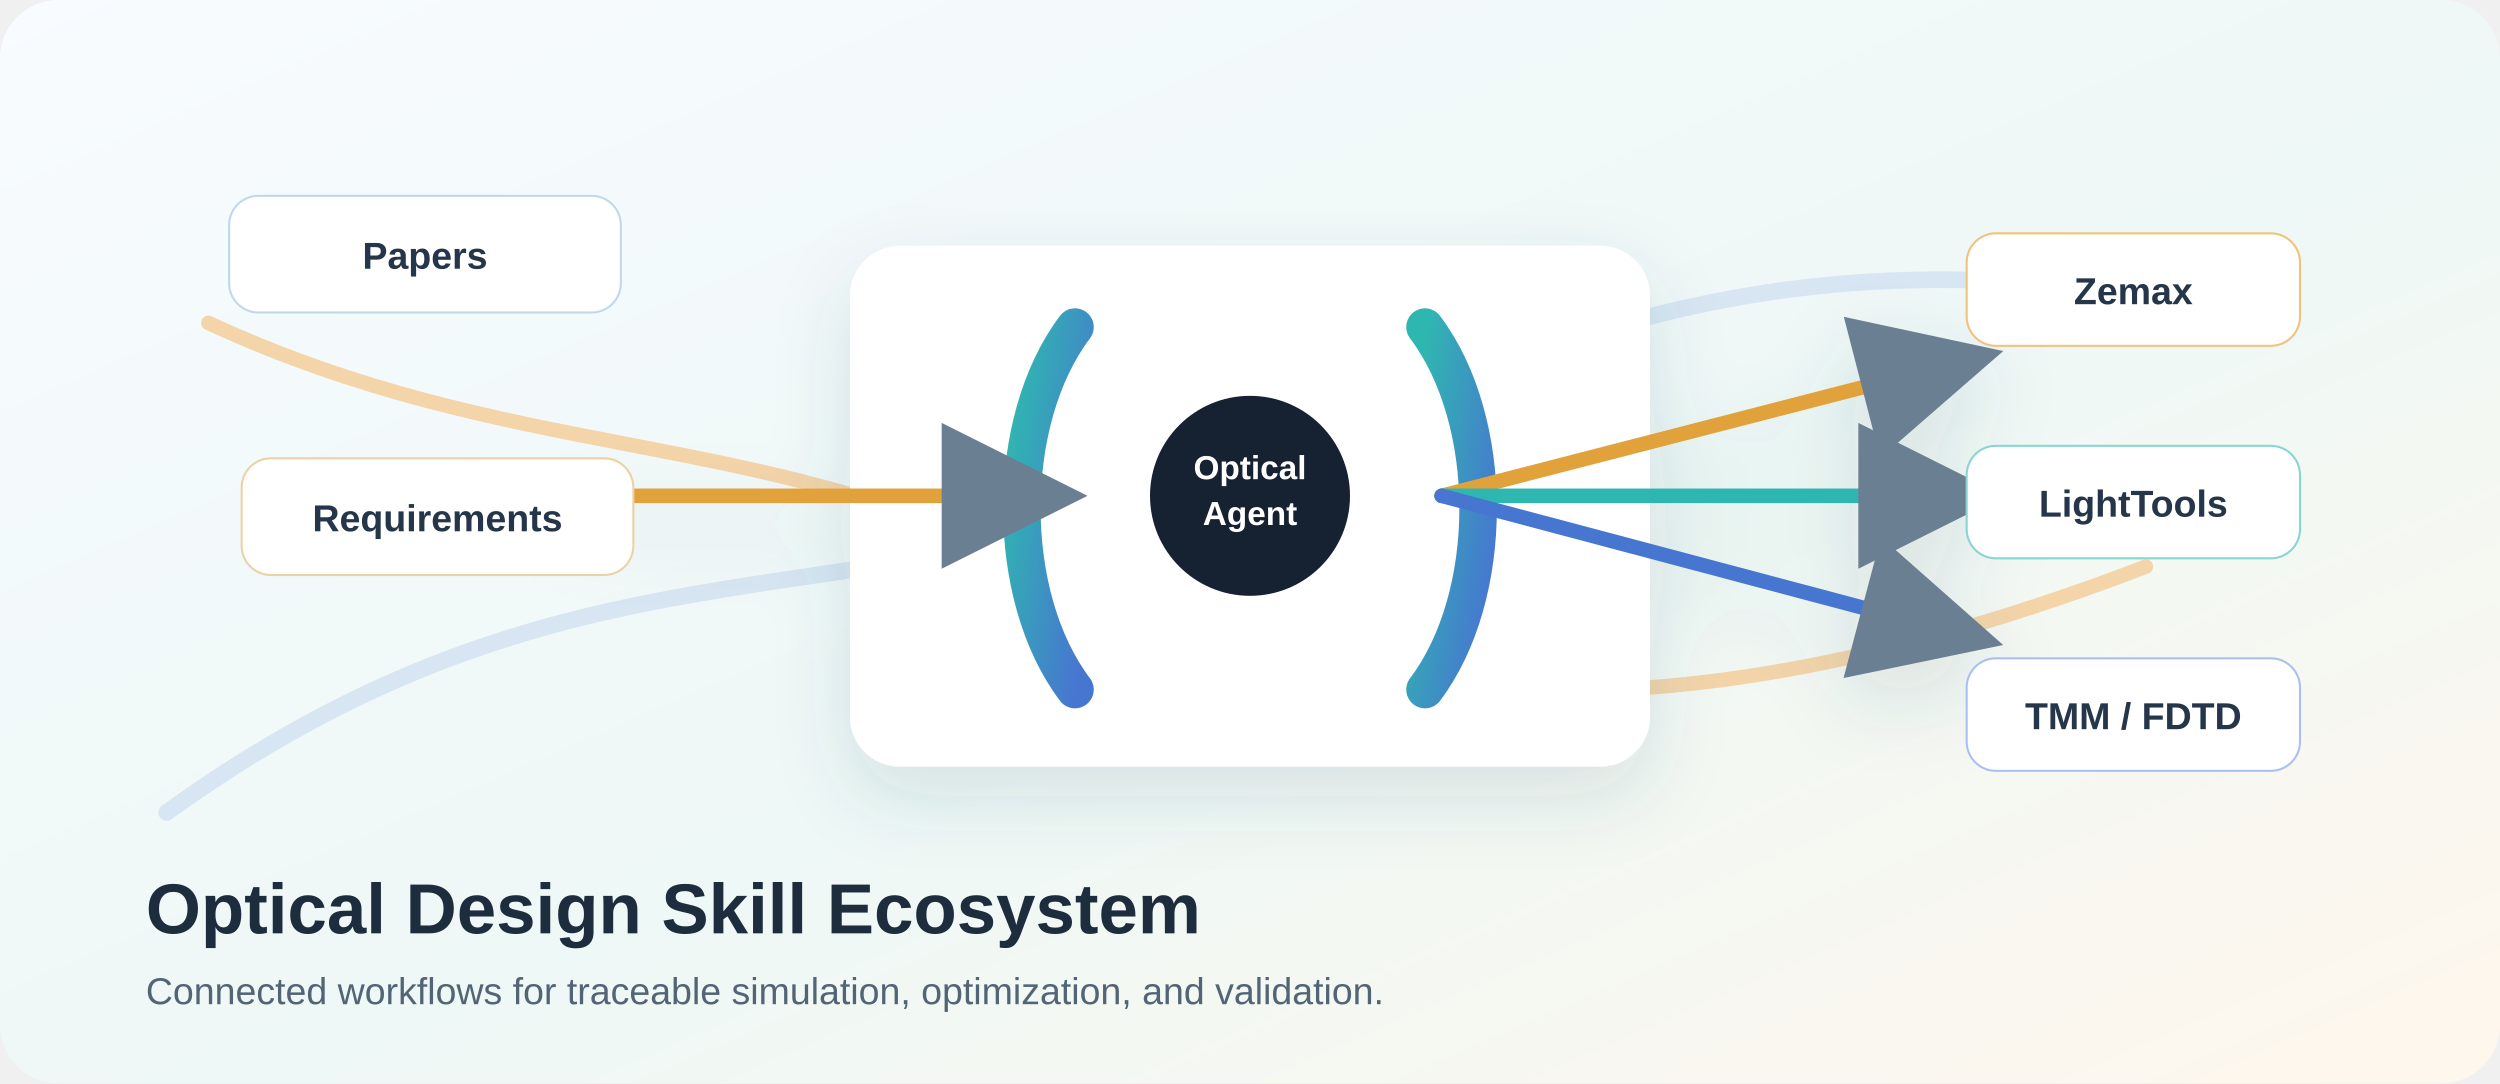
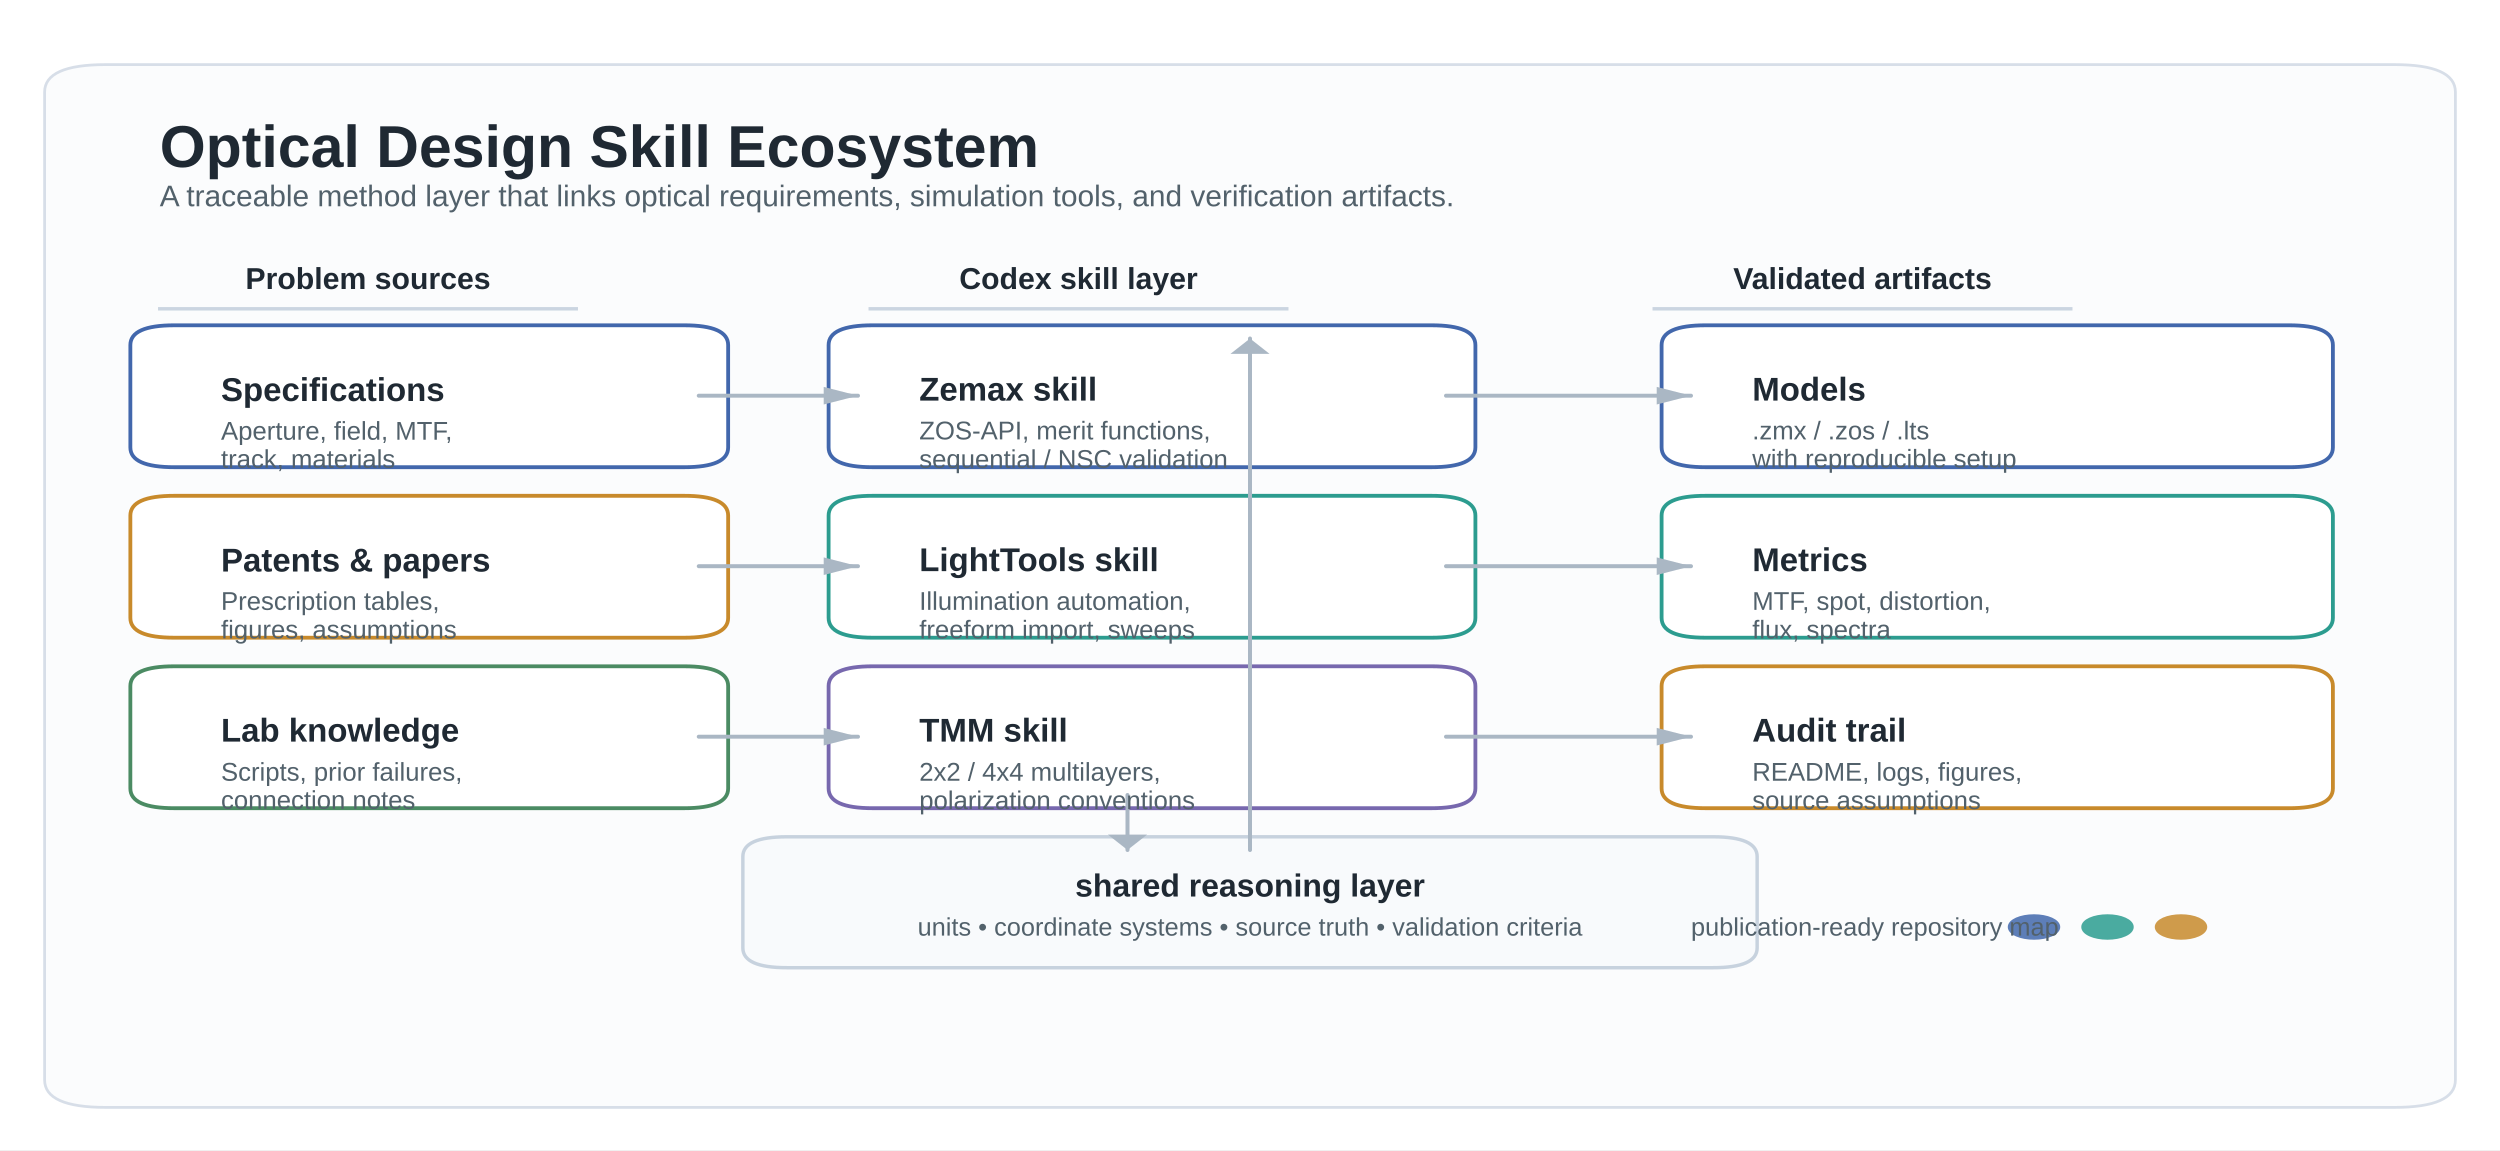
- <svg xmlns="http://www.w3.org/2000/svg" width="1200" height="520" viewBox="0 0 1200 520" role="img" aria-labelledby="title desc">
+ <svg xmlns="http://www.w3.org/2000/svg" width="720pt" height="331.2pt" viewBox="0 0 720 331.2" version="1.1">
  <defs>
-     <linearGradient id="bg" x1="0" y1="0" x2="1" y2="1">
-       <stop offset="0" stop-color="#f8fbff" />
-       <stop offset="0.55" stop-color="#eef8f6" />
-       <stop offset="1" stop-color="#fff7ed" />
-     </linearGradient>
-     <linearGradient id="lens" x1="0" y1="0" x2="1" y2="1">
-       <stop offset="0" stop-color="#2fb7b0" />
-       <stop offset="1" stop-color="#4776d0" />
-     </linearGradient>
-     <filter id="softShadow" x="-20%" y="-20%" width="140%" height="140%">
-       <feDropShadow dx="0" dy="14" stdDeviation="18" flood-color="#31506b" flood-opacity="0.14" />
-     </filter>
-     <marker id="arrow" markerWidth="10" markerHeight="10" refX="8" refY="5" orient="auto">
-       <path d="M 0 0 L 10 5 L 0 10 z" fill="#6b7f91" />
-     </marker>
+     <style type="text/css">*{stroke-linejoin: round; stroke-linecap: butt}</style>
  </defs>
-   <rect width="1200" height="520" rx="28" fill="url(#bg)" />
-   <path d="M80 390 C260 260 390 295 535 245 C720 181 824 102 1068 148" fill="none" stroke="#d7e6f2" stroke-width="8" stroke-linecap="round" />
-   <path d="M100 155 C245 222 360 205 494 270 C642 341 795 362 1030 272" fill="none" stroke="#f4d5aa" stroke-width="7" stroke-linecap="round" />
-   <g filter="url(#softShadow)">
-     <rect x="408" y="118" width="384" height="250" rx="24" fill="#ffffff" />
-     <path d="M516 157 C482 202 482 286 516 331" fill="none" stroke="url(#lens)" stroke-width="18" stroke-linecap="round" />
-     <path d="M684 157 C718 202 718 286 684 331" fill="none" stroke="url(#lens)" stroke-width="18" stroke-linecap="round" />
-     <path d="M270 238 L508 238" stroke="#e1a23a" stroke-width="7" stroke-linecap="round" marker-end="url(#arrow)" />
-     <path d="M692 238 L948 172" stroke="#e1a23a" stroke-width="7" stroke-linecap="round" marker-end="url(#arrow)" />
-     <path d="M692 238 L948 238" stroke="#2fb7b0" stroke-width="7" stroke-linecap="round" marker-end="url(#arrow)" />
-     <path d="M692 238 L948 306" stroke="#4776d0" stroke-width="7" stroke-linecap="round" marker-end="url(#arrow)" />
-     <circle cx="600" cy="238" r="48" fill="#172033" />
-     <text x="600" y="230" text-anchor="middle" font-family="Segoe UI, Arial, sans-serif" font-size="16" fill="#ffffff" font-weight="700">Optical</text>
-     <text x="600" y="252" text-anchor="middle" font-family="Segoe UI, Arial, sans-serif" font-size="16" fill="#ffffff" font-weight="700">Agent</text>
+   <g id="figure_1">
+     <g id="patch_1">
+       <path d="M 0 331.2  L 720 331.2  L 720 0  L 0 0  z " style="fill: #ffffff" />
+     </g>
+     <g id="axes_1">
+       <g id="patch_2">
+         <path d="M 30.485 318.931  L 689.515 318.931  Q 707.155 318.931 707.155 311.011  L 707.155 26.525  Q 707.155 18.605 689.515 18.605  L 30.485 18.605  Q 12.845 18.605 12.845 26.525  L 12.845 311.011  Q 12.845 318.931 30.485 318.931  z " clip-path="url(#pbb30571763)" style="fill: #fbfcfd; stroke: #d7dee8; stroke-width: 0.8; stroke-linejoin: miter" />
+       </g>
+       <g id="patch_3">
+         <path d="M 50.242 134.554  L 197.006 134.554  Q 209.707 134.554 209.707 128.851  L 209.707 99.389  Q 209.707 93.686 197.006 93.686  L 50.242 93.686  Q 37.541 93.686 37.541 99.389  L 37.541 128.851  Q 37.541 134.554 50.242 134.554  z " clip-path="url(#pbb30571763)" style="fill: #ffffff; stroke: #4267ac; stroke-width: 1.1; stroke-linejoin: miter" />
+       </g>
+       <g id="patch_4">
+         <path d="M 50.242 183.658  L 197.006 183.658  Q 209.707 183.658 209.707 177.955  L 209.707 148.493  Q 209.707 142.79 197.006 142.79  L 50.242 142.79  Q 37.541 142.79 37.541 148.493  L 37.541 177.955  Q 37.541 183.658 50.242 183.658  z " clip-path="url(#pbb30571763)" style="fill: #ffffff; stroke: #c88a2b; stroke-width: 1.1; stroke-linejoin: miter" />
+       </g>
+       <g id="patch_5">
+         <path d="M 50.242 232.762  L 197.006 232.762  Q 209.707 232.762 209.707 227.059  L 209.707 197.597  Q 209.707 191.894 197.006 191.894  L 50.242 191.894  Q 37.541 191.894 37.541 197.597  L 37.541 227.059  Q 37.541 232.762 50.242 232.762  z " clip-path="url(#pbb30571763)" style="fill: #ffffff; stroke: #4b8b63; stroke-width: 1.1; stroke-linejoin: miter" />
+       </g>
+       <g id="patch_6">
+         <path d="M 251.338 134.554  L 412.214 134.554  Q 424.915 134.554 424.915 128.851  L 424.915 99.389  Q 424.915 93.686 412.214 93.686  L 251.338 93.686  Q 238.637 93.686 238.637 99.389  L 238.637 128.851  Q 238.637 134.554 251.338 134.554  z " clip-path="url(#pbb30571763)" style="fill: #ffffff; stroke: #4267ac; stroke-width: 1.1; stroke-linejoin: miter" />
+       </g>
+       <g id="patch_7">
+         <path d="M 251.338 183.658  L 412.214 183.658  Q 424.915 183.658 424.915 177.955  L 424.915 148.493  Q 424.915 142.79 412.214 142.79  L 251.338 142.79  Q 238.637 142.79 238.637 148.493  L 238.637 177.955  Q 238.637 183.658 251.338 183.658  z " clip-path="url(#pbb30571763)" style="fill: #ffffff; stroke: #2c9c8f; stroke-width: 1.1; stroke-linejoin: miter" />
+       </g>
+       <g id="patch_8">
+         <path d="M 251.338 232.762  L 412.214 232.762  Q 424.915 232.762 424.915 227.059  L 424.915 197.597  Q 424.915 191.894 412.214 191.894  L 251.338 191.894  Q 238.637 191.894 238.637 197.597  L 238.637 227.059  Q 238.637 232.762 251.338 232.762  z " clip-path="url(#pbb30571763)" style="fill: #ffffff; stroke: #7768ae; stroke-width: 1.1; stroke-linejoin: miter" />
+       </g>
+       <g id="patch_9">
+         <path d="M 491.242 134.554  L 659.174 134.554  Q 671.875 134.554 671.875 128.851  L 671.875 99.389  Q 671.875 93.686 659.174 93.686  L 491.242 93.686  Q 478.541 93.686 478.541 99.389  L 478.541 128.851  Q 478.541 134.554 491.242 134.554  z " clip-path="url(#pbb30571763)" style="fill: #ffffff; stroke: #4267ac; stroke-width: 1.1; stroke-linejoin: miter" />
+       </g>
+       <g id="patch_10">
+         <path d="M 491.242 183.658  L 659.174 183.658  Q 671.875 183.658 671.875 177.955  L 671.875 148.493  Q 671.875 142.79 659.174 142.79  L 491.242 142.79  Q 478.541 142.79 478.541 148.493  L 478.541 177.955  Q 478.541 183.658 491.242 183.658  z " clip-path="url(#pbb30571763)" style="fill: #ffffff; stroke: #2c9c8f; stroke-width: 1.1; stroke-linejoin: miter" />
+       </g>
+       <g id="patch_11">
+         <path d="M 491.242 232.762  L 659.174 232.762  Q 671.875 232.762 671.875 227.059  L 671.875 197.597  Q 671.875 191.894 659.174 191.894  L 491.242 191.894  Q 478.541 191.894 478.541 197.597  L 478.541 227.059  Q 478.541 232.762 491.242 232.762  z " clip-path="url(#pbb30571763)" style="fill: #ffffff; stroke: #c88a2b; stroke-width: 1.1; stroke-linejoin: miter" />
+       </g>
+       <g id="patch_12">
+         <path d="M 226.642 278.698  L 493.358 278.698  Q 506.059 278.698 506.059 272.995  L 506.059 246.701  Q 506.059 240.998 493.358 240.998  L 226.642 240.998  Q 213.941 240.998 213.941 246.701  L 213.941 272.995  Q 213.941 278.698 226.642 278.698  z " clip-path="url(#pbb30571763)" style="fill: #f8fafc; stroke: #c7d2de; stroke-linejoin: miter" />
+       </g>
+       <g id="patch_13">
+         <path d="M 201.24 113.962  L 247.104 113.962  " clip-path="url(#pbb30571763)" style="fill: none; stroke: #aab7c4; stroke-width: 1.15; stroke-linejoin: miter; stroke-linecap: round" />
+       </g>
+       <g id="patch_14">
+         <path d="M 247.104 113.962  L 237.226 111.427  L 237.226 116.496  z " clip-path="url(#pbb30571763)" style="fill: #aab7c4" />
+       </g>
+       <g id="patch_15">
+         <path d="M 201.24 163.066  L 247.104 163.066  " clip-path="url(#pbb30571763)" style="fill: none; stroke: #aab7c4; stroke-width: 1.15; stroke-linejoin: miter; stroke-linecap: round" />
+       </g>
+       <g id="patch_16">
+         <path d="M 247.104 163.066  L 237.226 160.531  L 237.226 165.6  z " clip-path="url(#pbb30571763)" style="fill: #aab7c4" />
+       </g>
+       <g id="patch_17">
+         <path d="M 201.24 212.17  L 247.104 212.17  " clip-path="url(#pbb30571763)" style="fill: none; stroke: #aab7c4; stroke-width: 1.15; stroke-linejoin: miter; stroke-linecap: round" />
+       </g>
+       <g id="patch_18">
+         <path d="M 247.104 212.17  L 237.226 209.635  L 237.226 214.704  z " clip-path="url(#pbb30571763)" style="fill: #aab7c4" />
+       </g>
+       <g id="patch_19">
+         <path d="M 416.448 113.962  L 487.008 113.962  " clip-path="url(#pbb30571763)" style="fill: none; stroke: #aab7c4; stroke-width: 1.15; stroke-linejoin: miter; stroke-linecap: round" />
+       </g>
+       <g id="patch_20">
+         <path d="M 487.008 113.962  L 477.13 111.427  L 477.13 116.496  z " clip-path="url(#pbb30571763)" style="fill: #aab7c4" />
+       </g>
+       <g id="patch_21">
+         <path d="M 416.448 163.066  L 487.008 163.066  " clip-path="url(#pbb30571763)" style="fill: none; stroke: #aab7c4; stroke-width: 1.15; stroke-linejoin: miter; stroke-linecap: round" />
+       </g>
+       <g id="patch_22">
+         <path d="M 487.008 163.066  L 477.13 160.531  L 477.13 165.6  z " clip-path="url(#pbb30571763)" style="fill: #aab7c4" />
+       </g>
+       <g id="patch_23">
+         <path d="M 416.448 212.17  L 487.008 212.17  " clip-path="url(#pbb30571763)" style="fill: none; stroke: #aab7c4; stroke-width: 1.15; stroke-linejoin: miter; stroke-linecap: round" />
+       </g>
+       <g id="patch_24">
+         <path d="M 487.008 212.17  L 477.13 209.635  L 477.13 214.704  z " clip-path="url(#pbb30571763)" style="fill: #aab7c4" />
+       </g>
+       <g id="patch_25">
+         <path d="M 324.72 228.96  L 324.72 244.8  " clip-path="url(#pbb30571763)" style="fill: none; stroke: #aab7c4; stroke-width: 1.15; stroke-linejoin: miter; stroke-linecap: round" />
+       </g>
+       <g id="patch_26">
+         <path d="M 324.72 244.8  L 330.365 240.365  L 319.075 240.365  z " clip-path="url(#pbb30571763)" style="fill: #aab7c4" />
+       </g>
+       <g id="patch_27">
+         <path d="M 360 244.8  Q 360 133.128 360 97.488  " clip-path="url(#pbb30571763)" style="fill: none; stroke: #aab7c4; stroke-width: 1.15; stroke-linejoin: miter; stroke-linecap: round" />
+       </g>
+       <g id="patch_28">
+         <path d="M 360 97.488  L 354.355 101.923  L 365.645 101.923  z " clip-path="url(#pbb30571763)" style="fill: #aab7c4" />
+       </g>
+       <g id="patch_29">
+         <path d="M 585.792 270.144  C 587.663 270.144 589.458 269.81 590.781 269.216  C 592.105 268.622 592.848 267.816 592.848 266.976  C 592.848 266.136 592.105 265.33 590.781 264.736  C 589.458 264.142 587.663 263.808 585.792 263.808  C 583.921 263.808 582.126 264.142 580.803 264.736  C 579.479 265.33 578.736 266.136 578.736 266.976  C 578.736 267.816 579.479 268.622 580.803 269.216  C 582.126 269.81 583.921 270.144 585.792 270.144  z " clip-path="url(#pbb30571763)" style="fill: #4267ac; opacity: 0.85; stroke: #4267ac; stroke-linejoin: miter" />
+       </g>
+       <g id="patch_30">
+         <path d="M 606.96 270.144  C 608.831 270.144 610.626 269.81 611.949 269.216  C 613.273 268.622 614.016 267.816 614.016 266.976  C 614.016 266.136 613.273 265.33 611.949 264.736  C 610.626 264.142 608.831 263.808 606.96 263.808  C 605.089 263.808 603.294 264.142 601.971 264.736  C 600.647 265.33 599.904 266.136 599.904 266.976  C 599.904 267.816 600.647 268.622 601.971 269.216  C 603.294 269.81 605.089 270.144 606.96 270.144  z " clip-path="url(#pbb30571763)" style="fill: #2c9c8f; opacity: 0.85; stroke: #2c9c8f; stroke-linejoin: miter" />
+       </g>
+       <g id="patch_31">
+         <path d="M 628.128 270.144  C 629.999 270.144 631.794 269.81 633.117 269.216  C 634.441 268.622 635.184 267.816 635.184 266.976  C 635.184 266.136 634.441 265.33 633.117 264.736  C 631.794 264.142 629.999 263.808 628.128 263.808  C 626.257 263.808 624.462 264.142 623.139 264.736  C 621.815 265.33 621.072 266.136 621.072 266.976  C 621.072 267.816 621.815 268.622 623.139 269.216  C 624.462 269.81 626.257 270.144 628.128 270.144  z " clip-path="url(#pbb30571763)" style="fill: #c88a2b; opacity: 0.85; stroke: #c88a2b; stroke-linejoin: miter" />
+       </g>
+       <g id="line2d_1">
+         <path d="M 46.008 88.934  L 165.96 88.934  " clip-path="url(#pbb30571763)" style="fill: none; stroke: #cbd5e1; stroke-linecap: square" />
+       </g>
+       <g id="line2d_2">
+         <path d="M 250.632 88.934  L 370.584 88.934  " clip-path="url(#pbb30571763)" style="fill: none; stroke: #cbd5e1; stroke-linecap: square" />
+       </g>
+       <g id="line2d_3">
+         <path d="M 476.424 88.934  L 596.376 88.934  " clip-path="url(#pbb30571763)" style="fill: none; stroke: #cbd5e1; stroke-linecap: square" />
+       </g>
+       <g id="text_1">
+         <text style="font-weight: 700; font-size: 17px; font-family: 'Arial', 'Helvetica', 'DejaVu Sans', sans-serif; text-anchor: start; fill: #1f2933" x="46.008" y="48.087" transform="rotate(-0 46.008 48.08747)">Optical Design Skill Ecosystem</text>
+       </g>
+       <g id="text_2">
+         <text style="font-size: 8.6px; font-family: 'Arial', 'Helvetica', 'DejaVu Sans', sans-serif; text-anchor: start; fill: #52616b" x="46.008" y="59.397" transform="rotate(-0 46.008 59.39653)">A traceable method layer that links optical requirements, simulation tools, and verification artifacts.</text>
+       </g>
+       <g id="text_3">
+         <text style="font-weight: 700; font-size: 8.7px; font-family: 'Arial', 'Helvetica', 'DejaVu Sans', sans-serif; text-anchor: middle; fill: #1f2933" x="105.984" y="83.232" transform="rotate(-0 105.984 83.232)">Problem sources</text>
+       </g>
+       <g id="text_4">
+         <text style="font-weight: 700; font-size: 8.7px; font-family: 'Arial', 'Helvetica', 'DejaVu Sans', sans-serif; text-anchor: middle; fill: #1f2933" x="310.608" y="83.232" transform="rotate(-0 310.608 83.232)">Codex skill layer</text>
+       </g>
+       <g id="text_5">
+         <text style="font-weight: 700; font-size: 8.7px; font-family: 'Arial', 'Helvetica', 'DejaVu Sans', sans-serif; text-anchor: middle; fill: #1f2933" x="536.4" y="83.232" transform="rotate(-0 536.4 83.232)">Validated artifacts</text>
+       </g>
+       <g id="text_6">
+         <text style="font-weight: 700; font-size: 9.5px; font-family: 'Arial', 'Helvetica', 'DejaVu Sans', sans-serif; text-anchor: start; fill: #1f2933" x="63.648" y="115.492" transform="rotate(-0 63.648 115.4917)">Specifications</text>
+       </g>
+       <g id="text_7">
+         <text style="font-size: 7.4px; font-family: 'Arial', 'Helvetica', 'DejaVu Sans', sans-serif; fill: #52616b" transform="translate(63.648 126.635)">Aperture, field, MTF,</text>
+         <text style="font-size: 7.4px; font-family: 'Arial', 'Helvetica', 'DejaVu Sans', sans-serif; fill: #52616b" transform="translate(63.648 134.7267)">track, materials</text>
+       </g>
+       <g id="text_8">
+         <text style="font-weight: 700; font-size: 9.5px; font-family: 'Arial', 'Helvetica', 'DejaVu Sans', sans-serif; text-anchor: start; fill: #1f2933" x="63.648" y="164.596" transform="rotate(-0 63.648 164.5957)">Patents &amp; papers</text>
+       </g>
+       <g id="text_9">
+         <text style="font-size: 7.4px; font-family: 'Arial', 'Helvetica', 'DejaVu Sans', sans-serif; fill: #52616b" transform="translate(63.648 175.6488)">Prescription tables,</text>
+         <text style="font-size: 7.4px; font-family: 'Arial', 'Helvetica', 'DejaVu Sans', sans-serif; fill: #52616b" transform="translate(63.648 183.8532)">figures, assumptions</text>
+       </g>
+       <g id="text_10">
+         <text style="font-weight: 700; font-size: 9.5px; font-family: 'Arial', 'Helvetica', 'DejaVu Sans', sans-serif; text-anchor: start; fill: #1f2933" x="63.648" y="213.584" transform="rotate(-0 63.648 213.5839)">Lab knowledge</text>
+       </g>
+       <g id="text_11">
+         <text style="font-size: 7.4px; font-family: 'Arial', 'Helvetica', 'DejaVu Sans', sans-serif; fill: #52616b" transform="translate(63.648 224.843)">Scripts, prior failures,</text>
+         <text style="font-size: 7.4px; font-family: 'Arial', 'Helvetica', 'DejaVu Sans', sans-serif; fill: #52616b" transform="translate(63.648 232.9347)">connection notes</text>
+       </g>
+       <g id="text_12">
+         <text style="font-weight: 700; font-size: 9.5px; font-family: 'Arial', 'Helvetica', 'DejaVu Sans', sans-serif; text-anchor: start; fill: #1f2933" x="264.744" y="115.376" transform="rotate(-0 264.744 115.3759)">Zemax skill</text>
+       </g>
+       <g id="text_13">
+         <text style="font-size: 7.4px; font-family: 'Arial', 'Helvetica', 'DejaVu Sans', sans-serif; fill: #52616b" transform="translate(264.744 126.5448)">ZOS-API, merit functions,</text>
+         <text style="font-size: 7.4px; font-family: 'Arial', 'Helvetica', 'DejaVu Sans', sans-serif; fill: #52616b" transform="translate(264.744 134.7492)">sequential / NSC validation</text>
+       </g>
+       <g id="text_14">
+         <text style="font-weight: 700; font-size: 9.5px; font-family: 'Arial', 'Helvetica', 'DejaVu Sans', sans-serif; text-anchor: start; fill: #1f2933" x="264.744" y="164.48" transform="rotate(-0 264.744 164.4799)">LightTools skill</text>
+       </g>
+       <g id="text_15">
+         <text style="font-size: 7.4px; font-family: 'Arial', 'Helvetica', 'DejaVu Sans', sans-serif; fill: #52616b" transform="translate(264.744 175.6488)">Illumination automation,</text>
+         <text style="font-size: 7.4px; font-family: 'Arial', 'Helvetica', 'DejaVu Sans', sans-serif; fill: #52616b" transform="translate(264.744 183.8532)">freeform import, sweeps</text>
+       </g>
+       <g id="text_16">
+         <text style="font-weight: 700; font-size: 9.5px; font-family: 'Arial', 'Helvetica', 'DejaVu Sans', sans-serif; text-anchor: start; fill: #1f2933" x="264.744" y="213.584" transform="rotate(-0 264.744 213.5839)">TMM skill</text>
+       </g>
+       <g id="text_17">
+         <text style="font-size: 7.4px; font-family: 'Arial', 'Helvetica', 'DejaVu Sans', sans-serif; fill: #52616b" transform="translate(264.744 224.843)">2x2 / 4x4 multilayers,</text>
+         <text style="font-size: 7.4px; font-family: 'Arial', 'Helvetica', 'DejaVu Sans', sans-serif; fill: #52616b" transform="translate(264.744 233.0214)">polarization conventions</text>
+       </g>
+       <g id="text_18">
+         <text style="font-weight: 700; font-size: 9.5px; font-family: 'Arial', 'Helvetica', 'DejaVu Sans', sans-serif; text-anchor: start; fill: #1f2933" x="504.648" y="115.376" transform="rotate(-0 504.648 115.3759)">Models</text>
+       </g>
+       <g id="text_19">
+         <text style="font-size: 7.4px; font-family: 'Arial', 'Helvetica', 'DejaVu Sans', sans-serif; fill: #52616b" transform="translate(504.648 126.5448)">.zmx / .zos / .lts</text>
+         <text style="font-size: 7.4px; font-family: 'Arial', 'Helvetica', 'DejaVu Sans', sans-serif; fill: #52616b" transform="translate(504.648 134.6365)">with reproducible setup</text>
+       </g>
+       <g id="text_20">
+         <text style="font-weight: 700; font-size: 9.5px; font-family: 'Arial', 'Helvetica', 'DejaVu Sans', sans-serif; text-anchor: start; fill: #1f2933" x="504.648" y="164.48" transform="rotate(-0 504.648 164.4799)">Metrics</text>
+       </g>
+       <g id="text_21">
+         <text style="font-size: 7.4px; font-family: 'Arial', 'Helvetica', 'DejaVu Sans', sans-serif; fill: #52616b" transform="translate(504.648 175.6488)">MTF, spot, distortion,</text>
+         <text style="font-size: 7.4px; font-family: 'Arial', 'Helvetica', 'DejaVu Sans', sans-serif; fill: #52616b" transform="translate(504.648 183.8532)">flux, spectra</text>
+       </g>
+       <g id="text_22">
+         <text style="font-weight: 700; font-size: 9.5px; font-family: 'Arial', 'Helvetica', 'DejaVu Sans', sans-serif; text-anchor: start; fill: #1f2933" x="504.648" y="213.584" transform="rotate(-0 504.648 213.5839)">Audit trail</text>
+       </g>
+       <g id="text_23">
+         <text style="font-size: 7.4px; font-family: 'Arial', 'Helvetica', 'DejaVu Sans', sans-serif; fill: #52616b" transform="translate(504.648 224.843)">README, logs, figures,</text>
+         <text style="font-size: 7.4px; font-family: 'Arial', 'Helvetica', 'DejaVu Sans', sans-serif; fill: #52616b" transform="translate(504.648 233.0214)">source assumptions</text>
+       </g>
+       <g id="text_24">
+         <text style="font-weight: 700; font-size: 9.2px; font-family: 'Arial', 'Helvetica', 'DejaVu Sans', sans-serif; text-anchor: middle; fill: #1f2933" x="360" y="258.212" transform="rotate(-0 360 258.2124)">shared reasoning layer</text>
+       </g>
+       <g id="text_25">
+         <text style="font-size: 7.3px; font-family: 'Arial', 'Helvetica', 'DejaVu Sans', sans-serif; text-anchor: middle; fill: #52616b" x="360" y="269.454" transform="rotate(-0 360 269.454)">units • coordinate systems • source truth • validation criteria</text>
+       </g>
+       <g id="text_26">
+         <text style="font-size: 7.3px; font-family: 'Arial', 'Helvetica', 'DejaVu Sans', sans-serif; text-anchor: start; fill: #52616b" x="487.008" y="269.454" transform="rotate(-0 487.008 269.454)">publication-ready repository map</text>
+       </g>
+     </g>
  </g>
-   <g font-family="Segoe UI, Arial, sans-serif" font-size="18" font-weight="700">
-     <rect x="110" y="94" width="188" height="56" rx="14" fill="#ffffff" stroke="#bfd8ec" />
-     <text x="204" y="129" text-anchor="middle" fill="#26364a">Papers</text>
-     <rect x="116" y="220" width="188" height="56" rx="14" fill="#ffffff" stroke="#ecd1a6" />
-     <text x="210" y="255" text-anchor="middle" fill="#26364a">Requirements</text>
-     <rect x="944" y="112" width="160" height="54" rx="14" fill="#ffffff" stroke="#f1c27b" />
-     <text x="1024" y="146" text-anchor="middle" fill="#26364a">Zemax</text>
-     <rect x="944" y="214" width="160" height="54" rx="14" fill="#ffffff" stroke="#87d6cf" />
-     <text x="1024" y="248" text-anchor="middle" fill="#26364a">LightTools</text>
-     <rect x="944" y="316" width="160" height="54" rx="14" fill="#ffffff" stroke="#a9c0f2" />
-     <text x="1024" y="350" text-anchor="middle" fill="#26364a">TMM / FDTD</text>
-   </g>
-   <text x="70" y="448" font-family="Segoe UI, Arial, sans-serif" font-size="34" font-weight="800" fill="#1d2d3d">Optical Design Skill Ecosystem</text>
-   <text x="70" y="482" font-family="Segoe UI, Arial, sans-serif" font-size="18" fill="#536575">Connected workflows for traceable simulation, optimization, and validation.</text>
+   <defs>
+     <clipPath id="pbb30571763">
+       <rect x="7.2" y="7.2" width="705.6" height="316.8" />
+     </clipPath>
+   </defs>
</svg>
